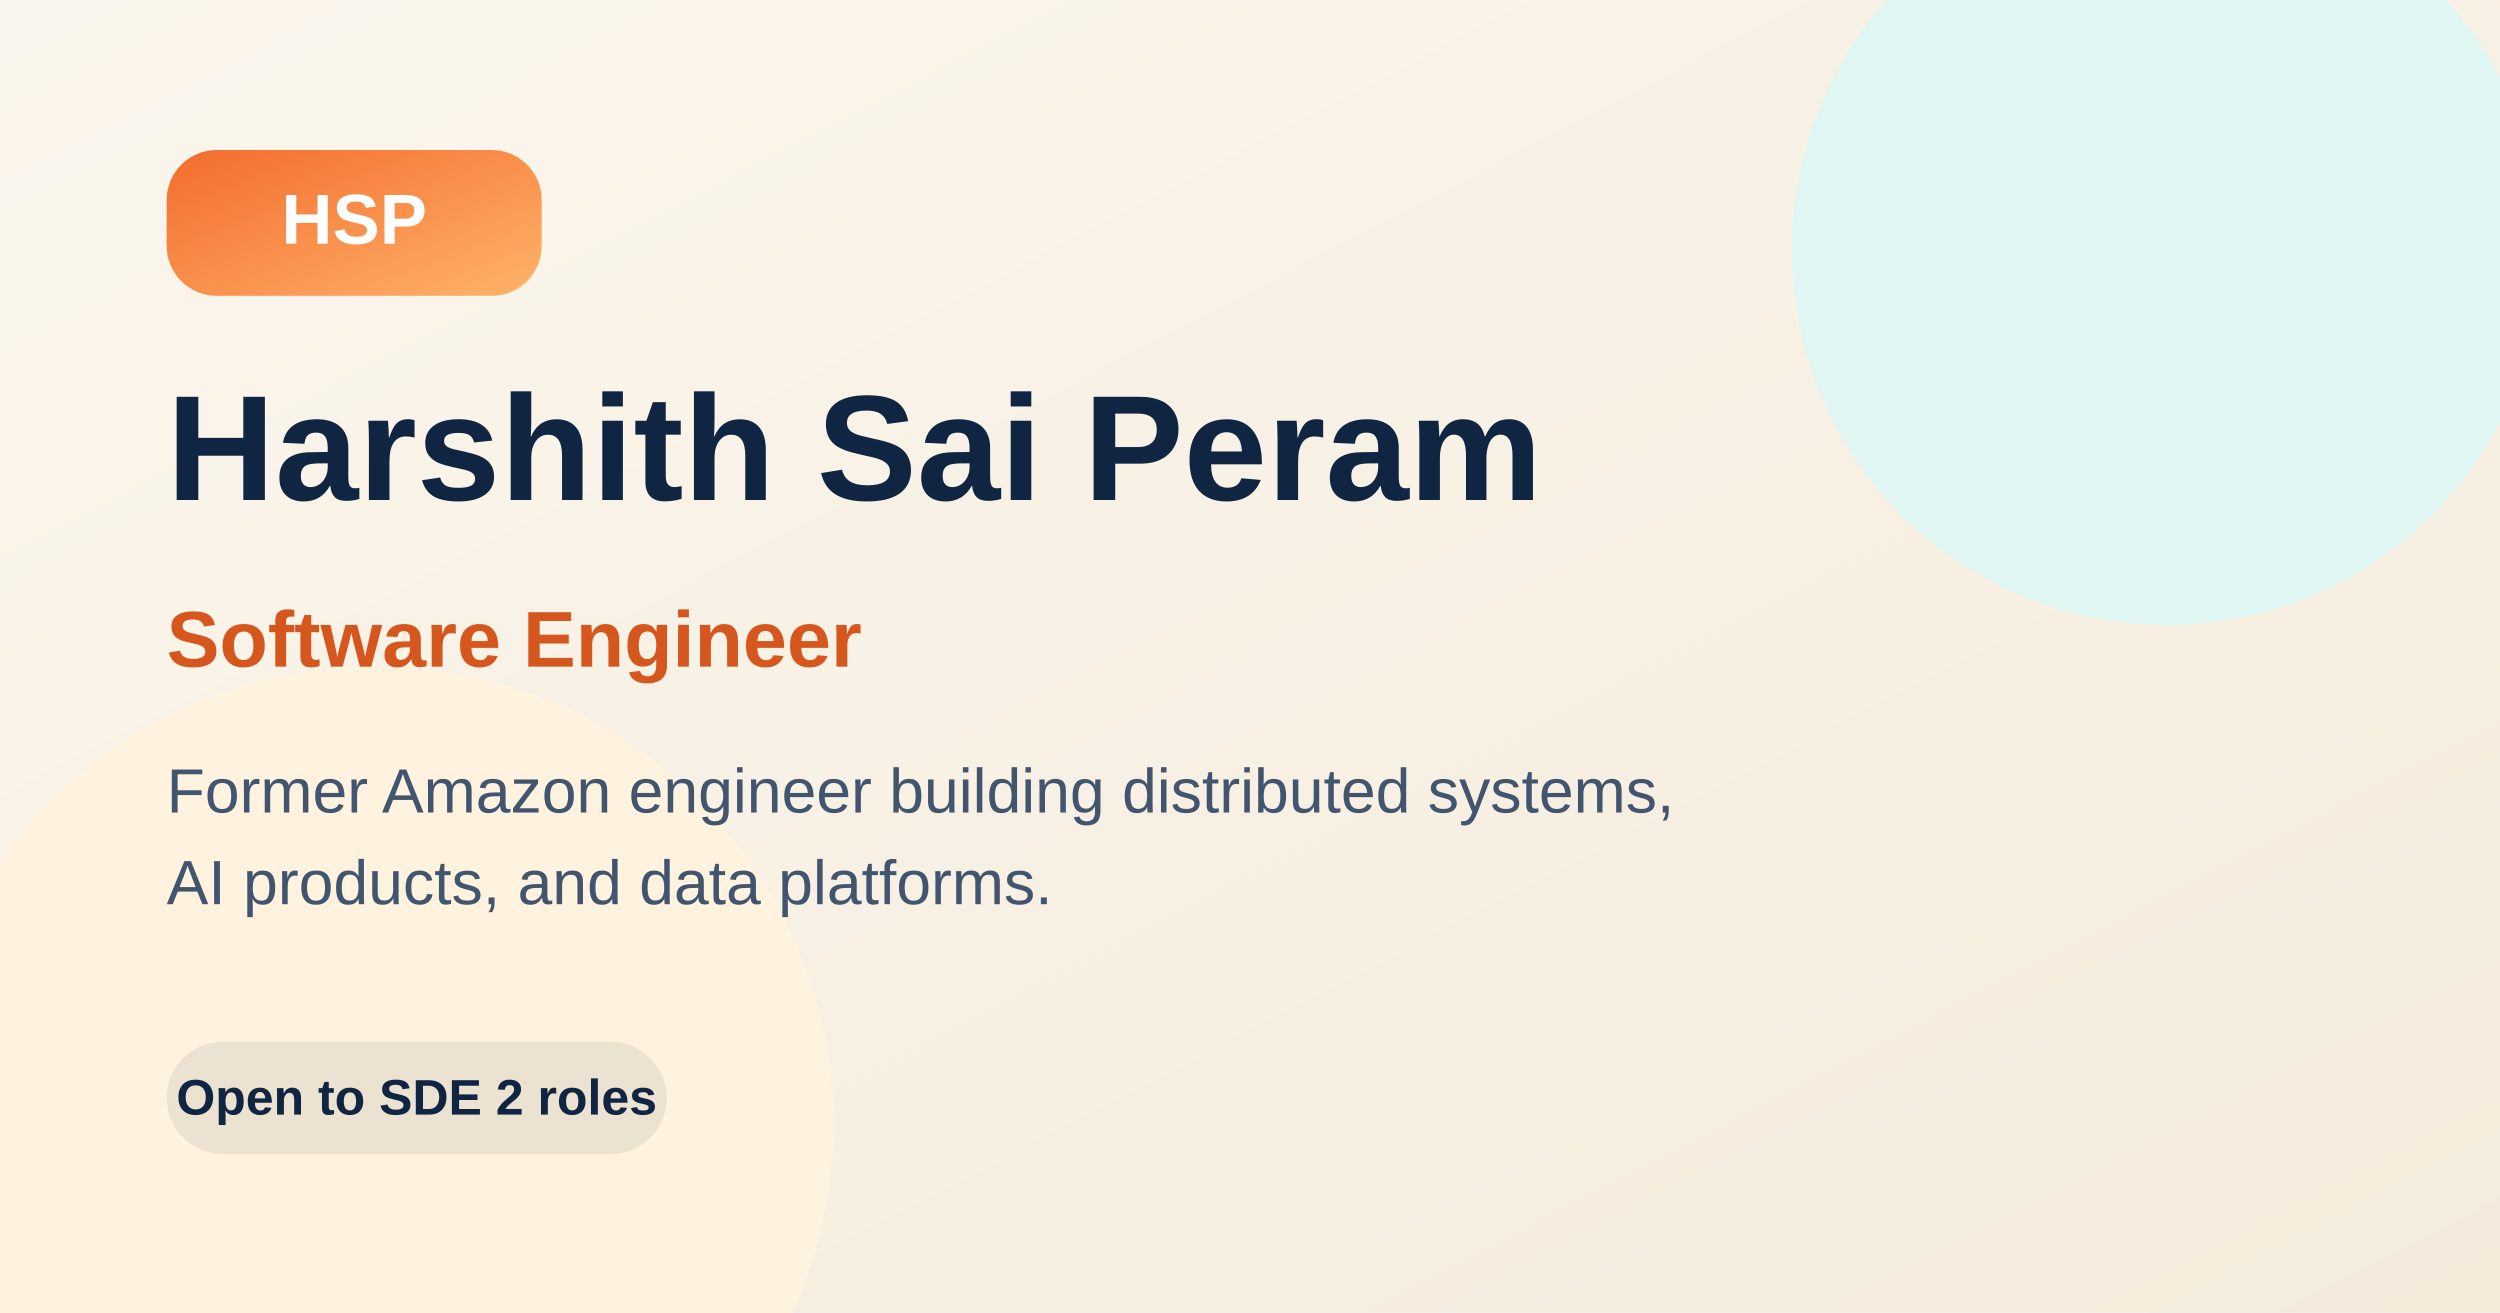
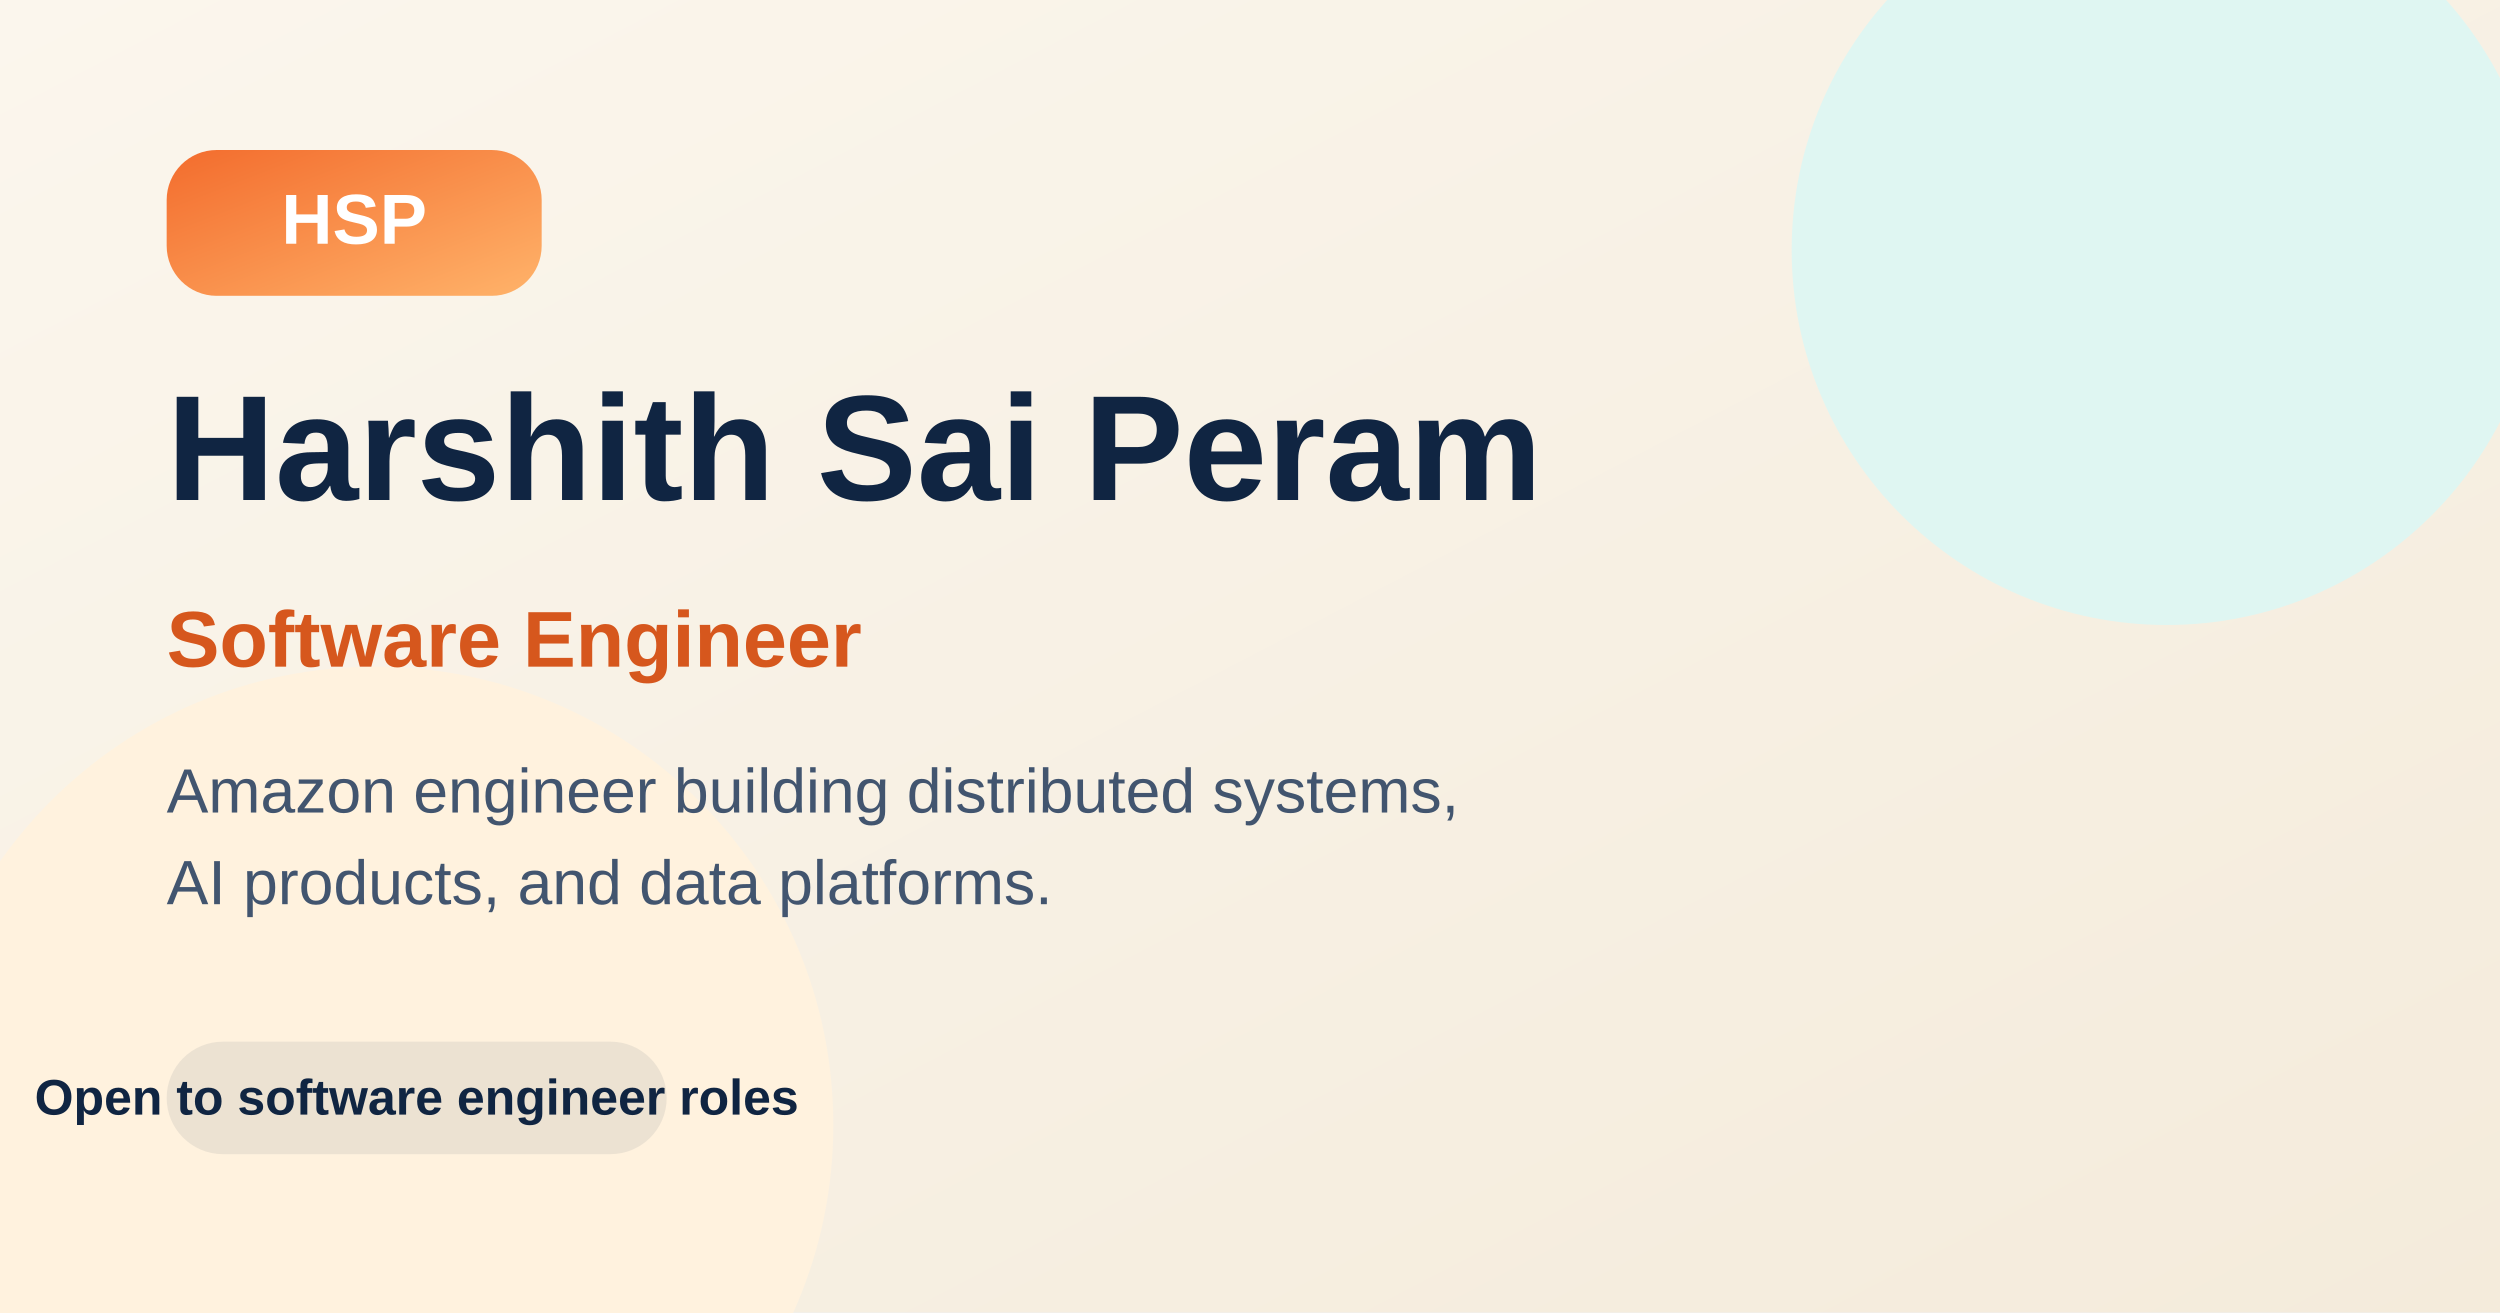
<svg xmlns="http://www.w3.org/2000/svg" viewBox="0 0 1200 630" role="img" aria-label="Harshith Sai Peram Portfolio">
  <defs>
    <linearGradient id="bg" x1="0%" y1="0%" x2="100%" y2="100%">
      <stop offset="0%" stop-color="#fbf6ed" />
      <stop offset="100%" stop-color="#f4ebdb" />
    </linearGradient>
    <linearGradient id="accent" x1="0%" y1="0%" x2="100%" y2="100%">
      <stop offset="0%" stop-color="#f36c2d" />
      <stop offset="100%" stop-color="#ffb36a" />
    </linearGradient>
  </defs>
  <rect width="1200" height="630" fill="url(#bg)" />
  <circle cx="1040" cy="120" r="180" fill="#dff6f2" />
  <circle cx="180" cy="540" r="220" fill="#fff2de" />
  <rect x="80" y="72" width="180" height="70" rx="24" fill="url(#accent)" />
  <text x="170" y="117" text-anchor="middle" font-size="34" font-family="Arial, Helvetica, sans-serif" font-weight="700" fill="#ffffff">
    HSP
  </text>
  <text x="80" y="240" font-size="72" font-family="Arial, Helvetica, sans-serif" font-weight="700" fill="#102542">
    Harshith Sai Peram
  </text>
  <text x="80" y="320" font-size="38" font-family="Arial, Helvetica, sans-serif" font-weight="600" fill="#d6571d">
    Software Engineer
  </text>
  <text x="80" y="390" font-size="30" font-family="Arial, Helvetica, sans-serif" fill="#42556f">
-     Former Amazon engineer building distributed systems,
+     Amazon engineer building distributed systems,
  </text>
  <text x="80" y="434" font-size="30" font-family="Arial, Helvetica, sans-serif" fill="#42556f">
    AI products, and data platforms.
  </text>
  <g transform="translate(80 500)">
    <rect width="240" height="54" rx="27" fill="#102542" opacity="0.08" />
    <text x="120" y="35" text-anchor="middle" font-size="24" font-family="Arial, Helvetica, sans-serif" font-weight="600" fill="#102542">
-       Open to SDE 2 roles
+       Open to software engineer roles
    </text>
  </g>
</svg>
